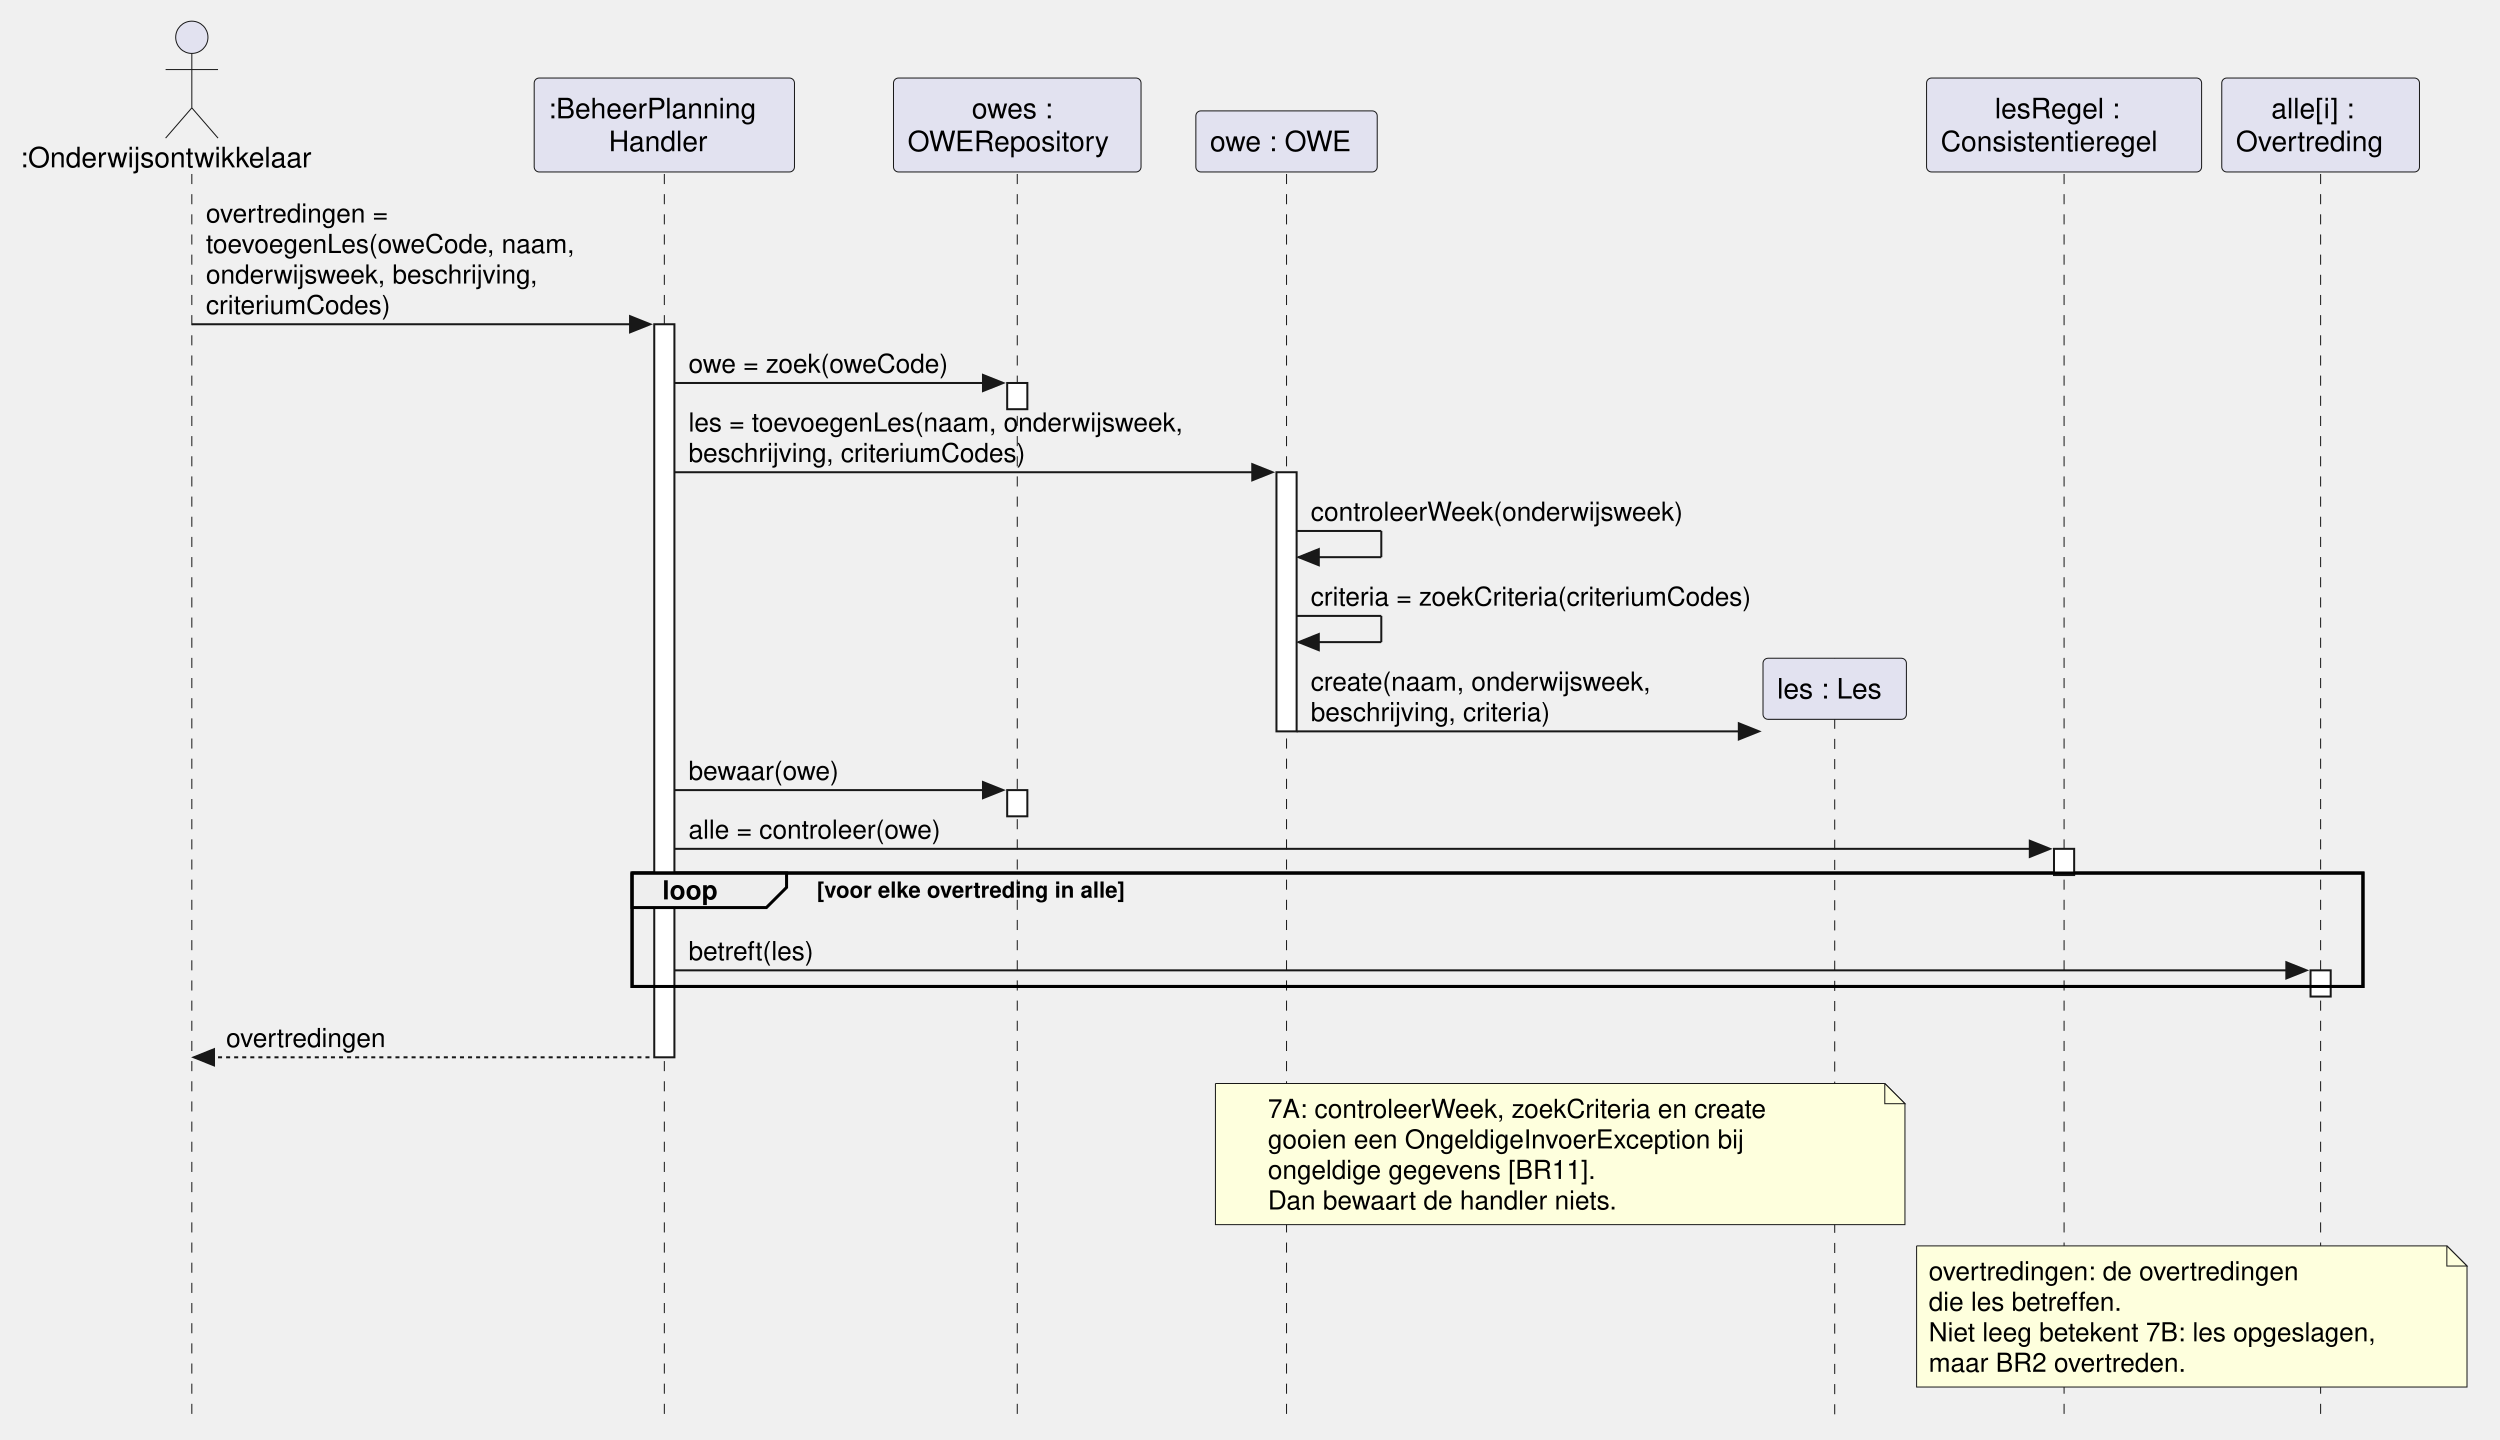
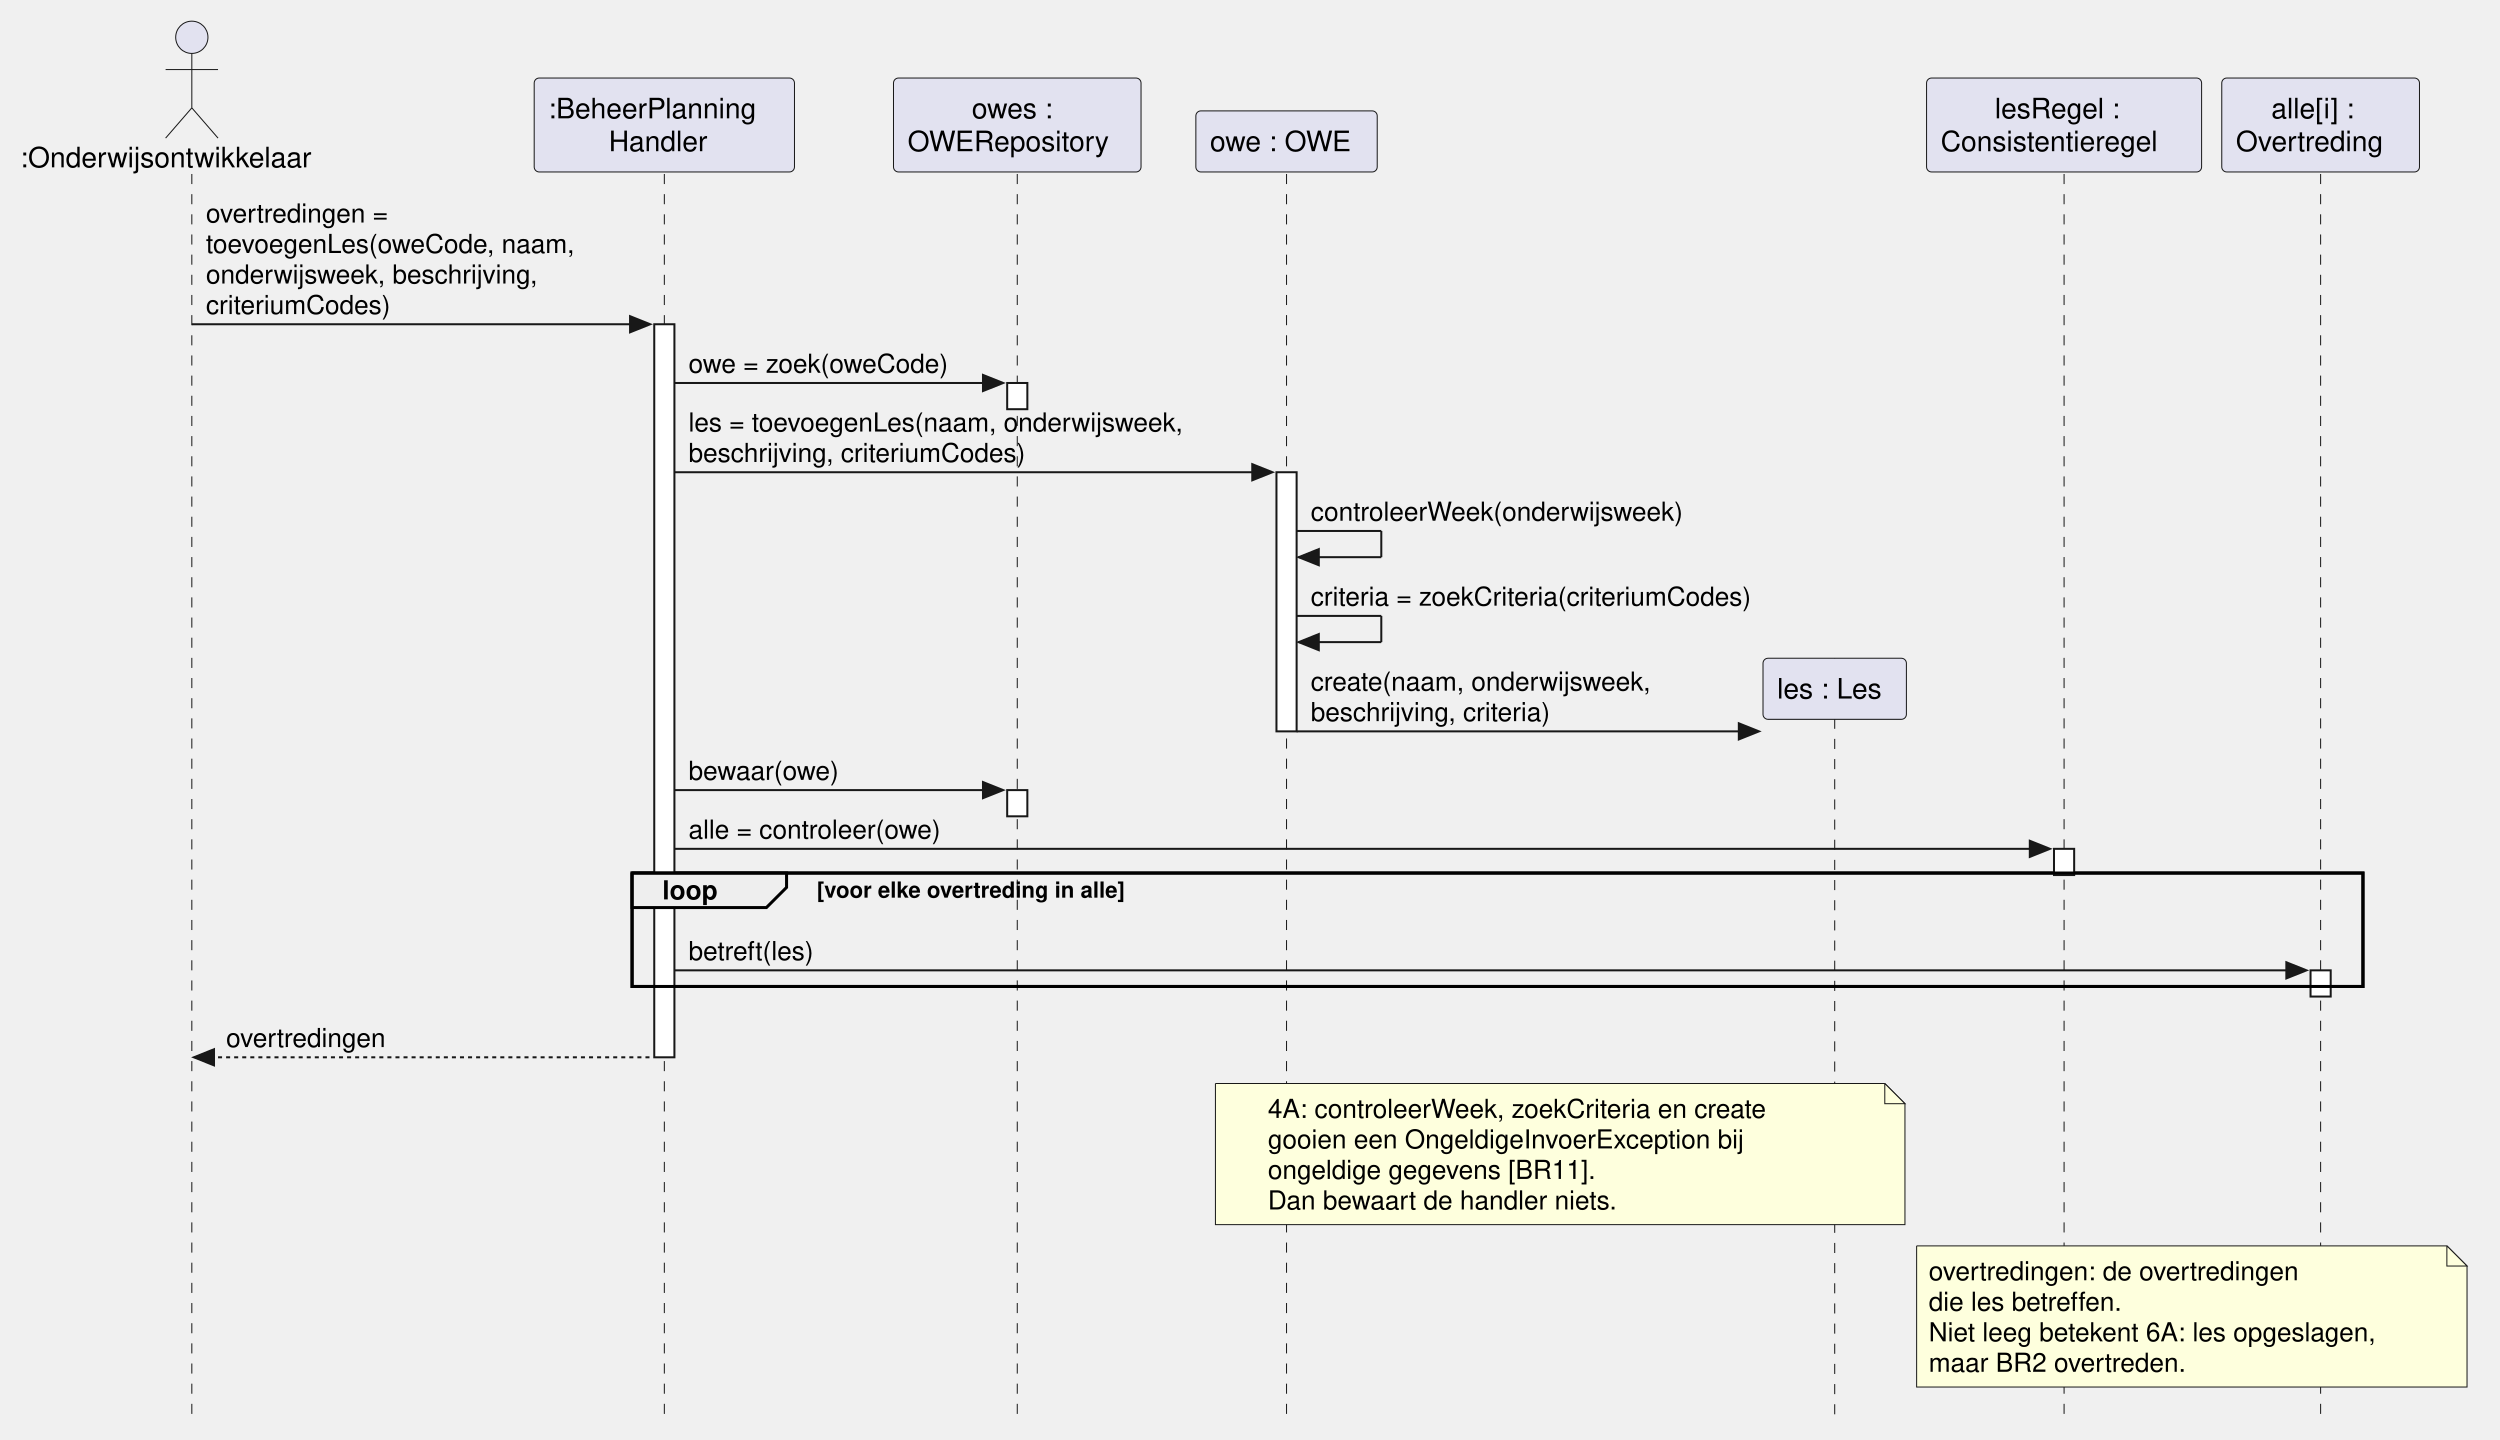
<svg xmlns="http://www.w3.org/2000/svg" version="1.1" data-diagram-type="SEQUENCE" style="width:1240px;height:714px;background:#FFFFFF;" width="1240px" height="714px" viewBox="0 0 1240 714" zoomAndPan="magnify" preserveAspectRatio="none" contentStyleType="text/css">
  <defs />
  <g font-family="sans-serif" lengthAdjust="spacing">
    <rect x="313.51" y="433.023" width="858.518" height="56.266" fill="none" style="stroke:#000;stroke-width:1.5;" />
    <g>
      <rect x="91.644" y="86.297" width="8" height="617.188" fill="#000" fill-opacity="0" />
      <line x1="95.144" y1="86.297" x2="95.144" y2="703.484" style="stroke:#181818;stroke-width:0.5;stroke-dasharray:5,5;" />
    </g>
    <g>
      <rect x="326.01" y="86.297" width="8" height="617.188" fill="#000" fill-opacity="0" />
      <line x1="329.51" y1="86.297" x2="329.51" y2="703.484" style="stroke:#181818;stroke-width:0.5;stroke-dasharray:5,5;" />
    </g>
    <g>
      <rect x="324.51" y="160.828" width="10" height="363.594" fill="#FFF" style="stroke:#181818;stroke-width:1;" />
    </g>
    <g>
      <rect x="501.063" y="86.297" width="8" height="617.188" fill="#000" fill-opacity="0" />
      <line x1="504.563" y1="86.297" x2="504.563" y2="703.484" style="stroke:#181818;stroke-width:0.5;stroke-dasharray:5,5;" />
    </g>
    <g>
      <rect x="499.563" y="189.961" width="10" height="13" fill="#FFF" style="stroke:#181818;stroke-width:1;" />
    </g>
    <g>
      <rect x="499.563" y="391.891" width="10" height="13" fill="#FFF" style="stroke:#181818;stroke-width:1;" />
    </g>
    <g>
      <rect x="634.624" y="86.297" width="8" height="617.188" fill="#000" fill-opacity="0" />
      <line x1="638.124" y1="86.297" x2="638.124" y2="703.484" style="stroke:#181818;stroke-width:0.5;stroke-dasharray:5,5;" />
    </g>
    <g>
      <rect x="633.124" y="234.227" width="10" height="128.531" fill="#FFF" style="stroke:#181818;stroke-width:1;" />
    </g>
    <g>
      <rect x="906.515" y="326.492" width="8" height="376.992" fill="#000" fill-opacity="0" />
      <line x1="910.015" y1="326.492" x2="910.015" y2="703.484" style="stroke:#181818;stroke-width:0.5;stroke-dasharray:5,5;" />
    </g>
    <g>
      <rect x="1020.284" y="86.297" width="8" height="617.188" fill="#000" fill-opacity="0" />
      <line x1="1023.784" y1="86.297" x2="1023.784" y2="703.484" style="stroke:#181818;stroke-width:0.5;stroke-dasharray:5,5;" />
    </g>
    <g>
      <rect x="1018.784" y="421.023" width="10" height="13" fill="#FFF" style="stroke:#181818;stroke-width:1;" />
    </g>
    <g>
      <rect x="1147.527" y="86.297" width="8" height="617.188" fill="#000" fill-opacity="0" />
      <line x1="1151.027" y1="86.297" x2="1151.027" y2="703.484" style="stroke:#181818;stroke-width:0.5;stroke-dasharray:5,5;" />
    </g>
    <g>
      <rect x="1146.027" y="481.289" width="10" height="13" fill="#FFF" style="stroke:#181818;stroke-width:1;" />
    </g>
    <text x="10" y="82.995" fill="#000" font-size="14" textLength="164.288" font-family="Helvetica">:Onderwijsontwikkelaar</text>
    <ellipse cx="95.144" cy="18.5" rx="8" ry="8" fill="#E2E2F0" style="stroke:#181818;stroke-width:0.5;" />
    <path d="M95.144,26.5 L95.144,53.5 M82.144,34.5 L108.144,34.5 M95.144,53.5 L82.144,68.5 M95.144,53.5 L108.144,68.5" style="stroke:#181818;stroke-width:0.5;" fill="none" />
    <rect x="264.961" y="38.703" width="129.097" height="46.594" fill="#E2E2F0" style="stroke:#181818;stroke-width:0.5;" rx="2.5" ry="2.5" />
    <text x="271.961" y="58.698" fill="#000" font-size="14" textLength="115.097" font-family="Helvetica">:BeheerPlanning</text>
    <text x="301.947" y="74.995" fill="#000" font-size="14" textLength="55.125" font-family="Helvetica">Handler</text>
    <rect x="443.173" y="38.703" width="122.78" height="46.594" fill="#E2E2F0" style="stroke:#181818;stroke-width:0.5;" rx="2.5" ry="2.5" />
    <text x="482.018" y="58.698" fill="#000" font-size="14" textLength="45.09" font-family="Helvetica">owes :</text>
    <text x="450.173" y="74.995" fill="#000" font-size="14" textLength="108.78" font-family="Helvetica">OWERepository</text>
    <rect x="593.147" y="55" width="89.954" height="30.297" fill="#E2E2F0" style="stroke:#181818;stroke-width:0.5;" rx="2.5" ry="2.5" />
    <text x="600.147" y="74.995" fill="#000" font-size="14" textLength="75.954" font-family="Helvetica">owe : OWE</text>
    <rect x="955.575" y="38.703" width="136.418" height="46.594" fill="#E2E2F0" style="stroke:#181818;stroke-width:0.5;" rx="2.5" ry="2.5" />
    <text x="989.437" y="58.698" fill="#000" font-size="14" textLength="68.694" font-family="Helvetica">lesRegel :</text>
    <text x="962.575" y="74.995" fill="#000" font-size="14" textLength="122.418" font-family="Helvetica">Consistentieregel</text>
    <rect x="1101.993" y="38.703" width="98.068" height="46.594" fill="#E2E2F0" style="stroke:#181818;stroke-width:0.5;" rx="2.5" ry="2.5" />
    <text x="1126.551" y="58.698" fill="#000" font-size="14" textLength="48.952" font-family="Helvetica">alle[i] :</text>
    <text x="1108.993" y="74.995" fill="#000" font-size="14" textLength="84.068" font-family="Helvetica">Overtreding</text>
    <polygon points="312.51,156.828,322.51,160.828,312.51,164.828" fill="#181818" style="stroke:#181818;stroke-width:1;stroke-linejoin:miter;stroke-miterlimit:10;" />
    <line x1="95.144" y1="160.828" x2="318.51" y2="160.828" style="stroke:#181818;stroke-width:1;" />
    <text x="102.144" y="110.364" fill="#000" font-size="13" textLength="107.047" font-family="Helvetica">overtredingen =</text>
    <text x="102.144" y="125.497" fill="#000" font-size="13" textLength="205.366" font-family="Helvetica">toevoegenLes(oweCode, naam,</text>
    <text x="102.144" y="140.629" fill="#000" font-size="13" textLength="187.745" font-family="Helvetica">onderwijsweek, beschrijving,</text>
    <text x="102.144" y="155.762" fill="#000" font-size="13" textLength="104.184" font-family="Helvetica">criteriumCodes)</text>
    <polygon points="487.563,185.961,497.563,189.961,487.563,193.961" fill="#181818" style="stroke:#181818;stroke-width:1;stroke-linejoin:miter;stroke-miterlimit:10;" />
    <line x1="334.51" y1="189.961" x2="493.563" y2="189.961" style="stroke:#181818;stroke-width:1;" />
    <text x="341.51" y="184.895" fill="#000" font-size="13" textLength="146.053" font-family="Helvetica">owe = zoek(oweCode)</text>
    <polygon points="621.124,230.227,631.124,234.227,621.124,238.227" fill="#181818" style="stroke:#181818;stroke-width:1;stroke-linejoin:miter;stroke-miterlimit:10;" />
    <line x1="334.51" y1="234.227" x2="627.124" y2="234.227" style="stroke:#181818;stroke-width:1;" />
    <text x="341.51" y="214.028" fill="#000" font-size="13" textLength="279.614" font-family="Helvetica">les = toevoegenLes(naam, onderwijsweek,</text>
    <text x="341.51" y="229.161" fill="#000" font-size="13" textLength="191.223" font-family="Helvetica">beschrijving, criteriumCodes)</text>
    <line x1="643.124" y1="263.359" x2="685.124" y2="263.359" style="stroke:#181818;stroke-width:1;" />
    <line x1="685.124" y1="263.359" x2="685.124" y2="276.359" style="stroke:#181818;stroke-width:1;" />
    <line x1="644.124" y1="276.359" x2="685.124" y2="276.359" style="stroke:#181818;stroke-width:1;" />
    <polygon points="654.124,272.359,644.124,276.359,654.124,280.359" fill="#181818" style="stroke:#181818;stroke-width:1;stroke-linejoin:miter;stroke-miterlimit:10;" />
    <text x="650.124" y="258.293" fill="#000" font-size="13" textLength="209.784" font-family="Helvetica">controleerWeek(onderwijsweek)</text>
    <line x1="643.124" y1="305.492" x2="685.124" y2="305.492" style="stroke:#181818;stroke-width:1;" />
    <line x1="685.124" y1="305.492" x2="685.124" y2="318.492" style="stroke:#181818;stroke-width:1;" />
    <line x1="644.124" y1="318.492" x2="685.124" y2="318.492" style="stroke:#181818;stroke-width:1;" />
    <polygon points="654.124,314.492,644.124,318.492,654.124,322.492" fill="#181818" style="stroke:#181818;stroke-width:1;stroke-linejoin:miter;stroke-miterlimit:10;" />
    <text x="650.124" y="300.426" fill="#000" font-size="13" textLength="252.891" font-family="Helvetica">criteria = zoekCriteria(criteriumCodes)</text>
    <rect x="874.454" y="326.492" width="71.121" height="30.297" fill="#E2E2F0" style="stroke:#181818;stroke-width:0.5;" rx="2.5" ry="2.5" />
    <text x="881.454" y="346.487" fill="#000" font-size="14" textLength="57.121" font-family="Helvetica">les : Les</text>
    <polygon points="862.454,358.758,872.454,362.758,862.454,366.758" fill="#181818" style="stroke:#181818;stroke-width:1;stroke-linejoin:miter;stroke-miterlimit:10;" />
    <line x1="643.124" y1="362.758" x2="868.454" y2="362.758" style="stroke:#181818;stroke-width:1;" />
    <text x="650.124" y="342.559" fill="#000" font-size="13" textLength="192.429" font-family="Helvetica">create(naam, onderwijsweek,</text>
    <text x="650.124" y="357.692" fill="#000" font-size="13" textLength="138.233" font-family="Helvetica">beschrijving, criteria)</text>
    <polygon points="487.563,387.891,497.563,391.891,487.563,395.891" fill="#181818" style="stroke:#181818;stroke-width:1;stroke-linejoin:miter;stroke-miterlimit:10;" />
    <line x1="334.51" y1="391.891" x2="493.563" y2="391.891" style="stroke:#181818;stroke-width:1;" />
    <text x="341.51" y="386.825" fill="#000" font-size="13" textLength="84.887" font-family="Helvetica">bewaar(owe)</text>
    <polygon points="1006.784,417.023,1016.784,421.023,1006.784,425.023" fill="#181818" style="stroke:#181818;stroke-width:1;stroke-linejoin:miter;stroke-miterlimit:10;" />
    <line x1="334.51" y1="421.023" x2="1012.784" y2="421.023" style="stroke:#181818;stroke-width:1;" />
    <text x="341.51" y="415.958" fill="#000" font-size="13" textLength="145.761" font-family="Helvetica">alle = controleer(owe)</text>
    <path d="M313.51,433.023 L390.134,433.023 L390.134,440.156 L380.134,450.156 L313.51,450.156 L313.51,433.023" style="stroke:#000;stroke-width:1.5;" fill="#EEE" />
    <rect x="313.51" y="433.023" width="858.518" height="56.266" fill="none" style="stroke:#000;stroke-width:1.5;" />
    <text x="328.51" y="446.09" fill="#000" font-size="13" textLength="31.624" font-weight="700" font-family="Helvetica">loop</text>
    <text x="405.134" y="445.234" fill="#000" font-size="11" textLength="186.221" font-weight="700" font-family="Helvetica">[voor elke overtreding in alle]</text>
    <polygon points="1134.027,477.289,1144.027,481.289,1134.027,485.289" fill="#181818" style="stroke:#181818;stroke-width:1;stroke-linejoin:miter;stroke-miterlimit:10;" />
    <line x1="334.51" y1="481.289" x2="1140.027" y2="481.289" style="stroke:#181818;stroke-width:1;" />
    <text x="341.51" y="476.223" fill="#000" font-size="13" textLength="72.89" font-family="Helvetica">betreft(les)</text>
    <polygon points="106.144,520.422,96.144,524.422,106.144,528.422" fill="#181818" style="stroke:#181818;stroke-width:1;stroke-linejoin:miter;stroke-miterlimit:10;" />
    <line x1="100.144" y1="524.422" x2="323.51" y2="524.422" style="stroke:#181818;stroke-width:1;stroke-dasharray:2,2;" />
    <text x="112.144" y="519.356" fill="#000" font-size="13" textLength="92.022" font-family="Helvetica">overtredingen</text>
    <path d="M602.855,537.422 L602.855,607.422 L944.855,607.422 L944.855,547.422 L934.855,537.422 L602.855,537.422" style="stroke:#181818;stroke-width:0.5;" fill="#FEFFDD" />
    <path d="M934.855,537.422 L934.855,547.422 L944.855,547.422 L934.855,537.422" style="stroke:#181818;stroke-width:0.5;" fill="#FEFFDD" />
-     <text x="628.861" y="554.489" fill="#000" font-size="13" textLength="281.417" font-family="Helvetica">7A: controleerWeek, zoekCriteria en create</text>
+     <text x="628.861" y="554.489" fill="#000" font-size="13" textLength="281.417" font-family="Helvetica">4A: controleerWeek, zoekCriteria en create</text>
    <text x="628.861" y="569.622" fill="#000" font-size="13" textLength="267.833" font-family="Helvetica">gooien een OngeldigeInvoerException bij</text>
    <text x="628.861" y="584.754" fill="#000" font-size="13" textLength="184.406" font-family="Helvetica">ongeldige gegevens [BR11].</text>
    <text x="628.861" y="599.887" fill="#000" font-size="13" textLength="197.755" font-family="Helvetica">Dan bewaart de handler niets.</text>
-     <path d="M950.635,617.953 L950.635,687.953 L1223.635,687.953 L1223.635,627.953 L1213.635,617.953 L950.635,617.953" style="stroke:#181818;stroke-width:0.5;" fill="#FEFFDD" />
-     <path d="M1213.635,617.953 L1213.635,627.953 L1223.635,627.953 L1213.635,617.953" style="stroke:#181818;stroke-width:0.5;" fill="#FEFFDD" />
-     <text x="956.635" y="635.02" fill="#000" font-size="13" textLength="212.938" font-family="Helvetica">overtredingen: de overtredingen</text>
-     <text x="956.635" y="650.153" fill="#000" font-size="13" textLength="110.722" font-family="Helvetica">die les betreffen.</text>
-     <text x="956.635" y="665.286" fill="#000" font-size="13" textLength="252.542" font-family="Helvetica">Niet leeg betekent 7B: les opgeslagen,</text>
-     <text x="956.635" y="680.418" fill="#000" font-size="13" textLength="144.479" font-family="Helvetica">maar BR2 overtreden.</text>
+     <path d="M950.648,617.953 L950.648,687.953 L1223.648,687.953 L1223.648,627.953 L1213.648,617.953 L950.648,617.953" style="stroke:#181818;stroke-width:0.5;" fill="#FEFFDD" />
+     <path d="M1213.648,617.953 L1213.648,627.953 L1223.648,627.953 L1213.648,617.953" style="stroke:#181818;stroke-width:0.5;" fill="#FEFFDD" />
+     <text x="956.648" y="635.02" fill="#000" font-size="13" textLength="212.938" font-family="Helvetica">overtredingen: de overtredingen</text>
+     <text x="956.648" y="650.153" fill="#000" font-size="13" textLength="110.722" font-family="Helvetica">die les betreffen.</text>
+     <text x="956.648" y="665.286" fill="#000" font-size="13" textLength="252.516" font-family="Helvetica">Niet leeg betekent 6A: les opgeslagen,</text>
+     <text x="956.648" y="680.418" fill="#000" font-size="13" textLength="144.479" font-family="Helvetica">maar BR2 overtreden.</text>
  </g>
</svg>
